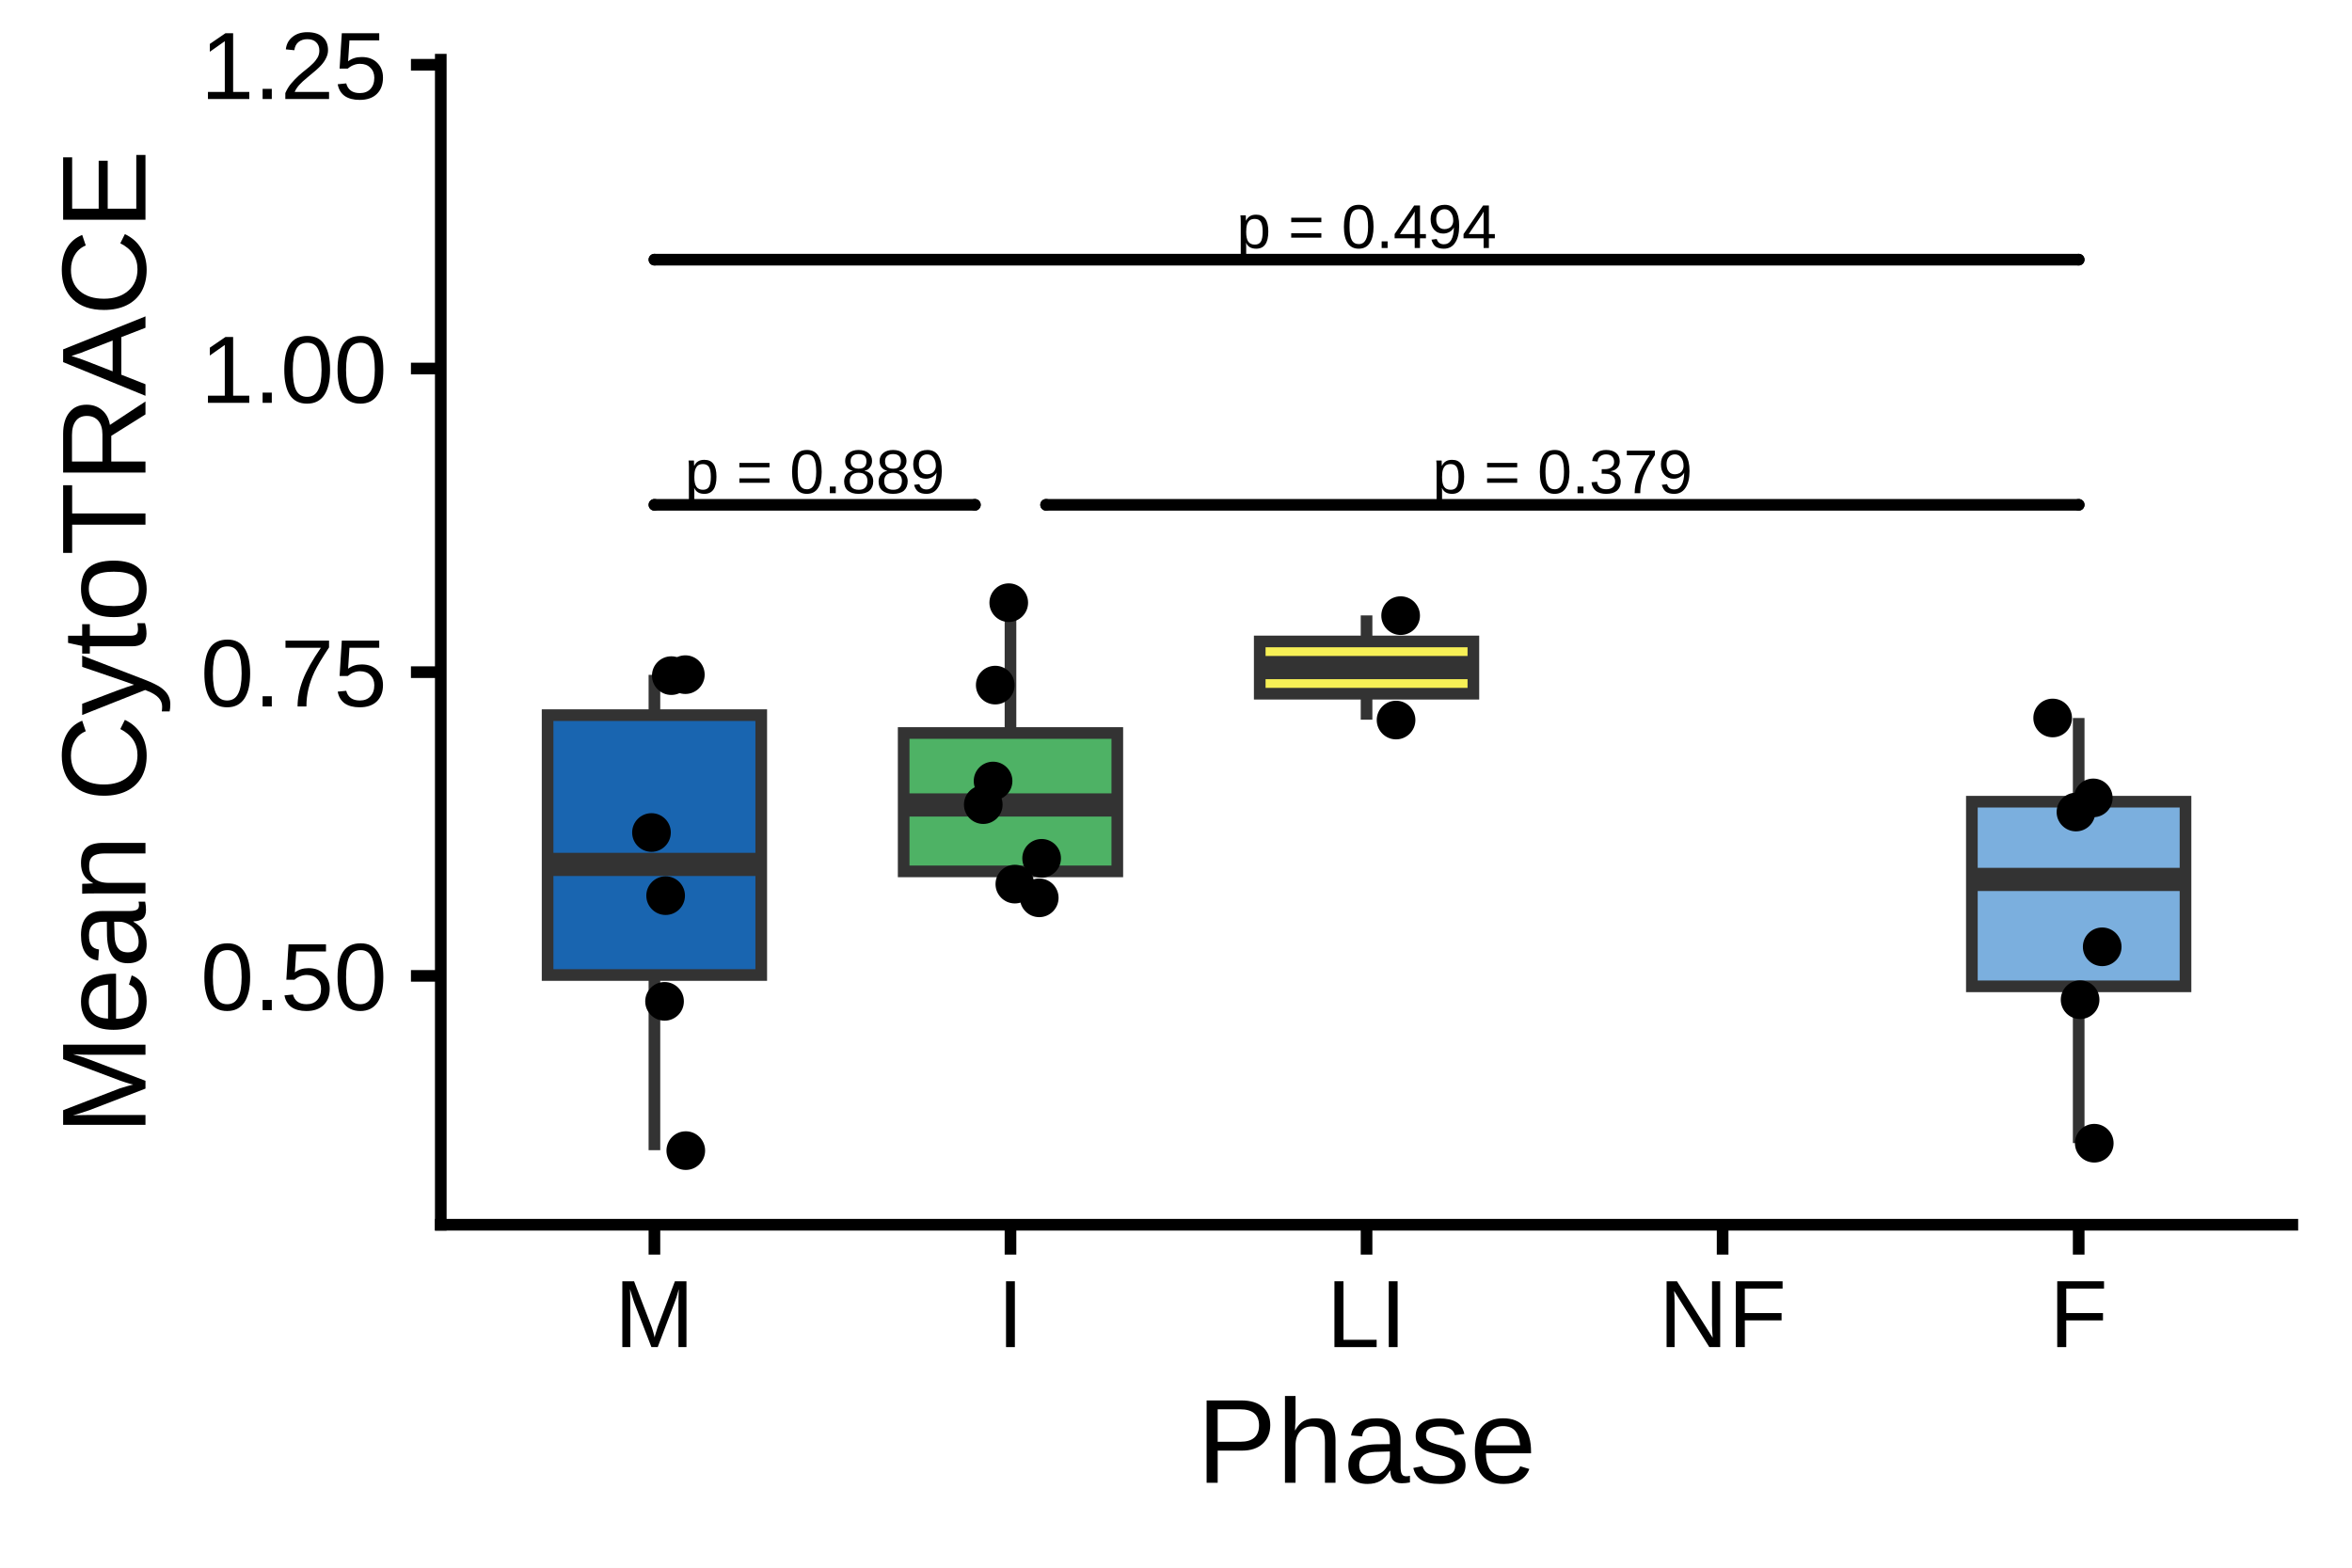
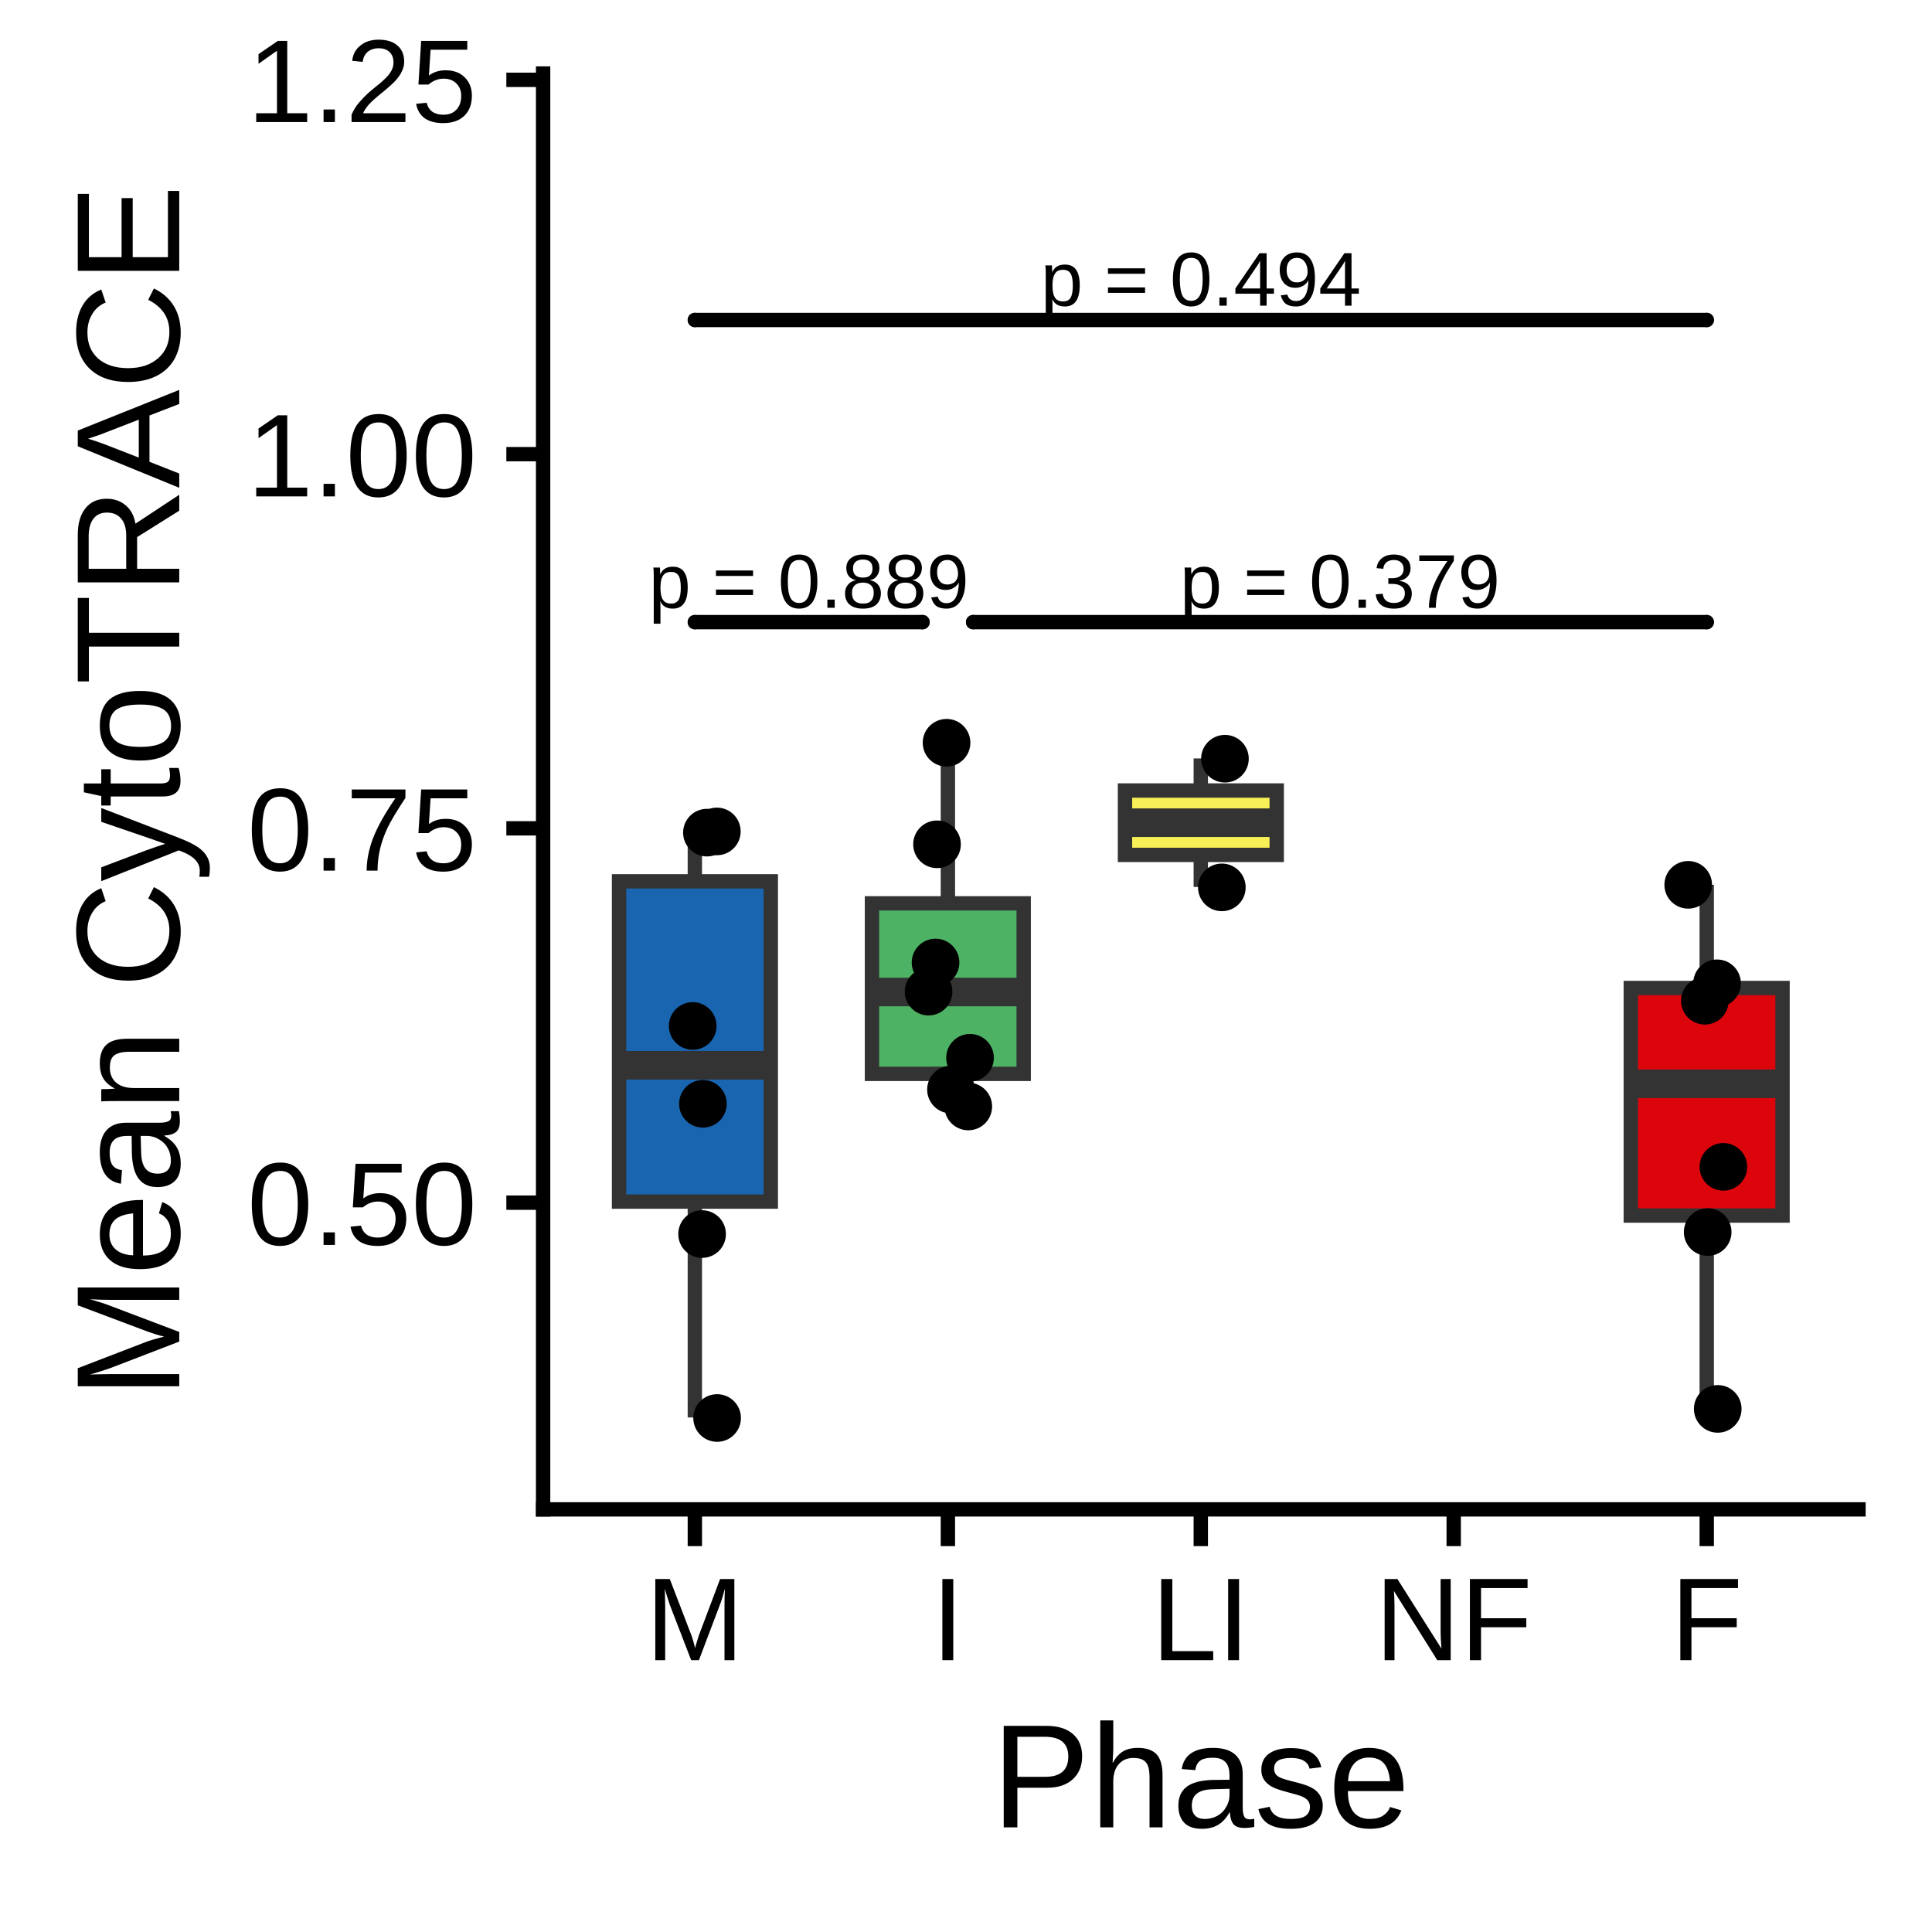
- <svg xmlns="http://www.w3.org/2000/svg" class="svglite" width="216.00pt" height="144.00pt" viewBox="0 0 216.00 144.00">
+ <svg xmlns="http://www.w3.org/2000/svg" class="svglite" width="144.00pt" height="144.00pt" viewBox="0 0 144.00 144.00">
  <defs>
    <style type="text/css">
    .svglite line, .svglite polyline, .svglite polygon, .svglite path, .svglite rect, .svglite circle {
      fill: none;
      stroke: #000000;
      stroke-linecap: round;
      stroke-linejoin: round;
      stroke-miterlimit: 10.00;
    }
    .svglite text {
      white-space: pre;
    }
  </style>
  </defs>
  <rect width="100%" height="100%" style="stroke: none; fill: #FFFFFF;" />
  <defs>
-     <clipPath id="cpMC4wMHwyMTYuMDB8MC4wMHwxNDQuMDA=">
-       <rect x="0.00" y="0.00" width="216.00" height="144.00" />
+     <clipPath id="cpMC4wMHwxNDQuMDB8MC4wMHwxNDQuMDA=">
+       <rect x="0.00" y="0.00" width="144.00" height="144.00" />
    </clipPath>
  </defs>
-   <g clip-path="url(#cpMC4wMHwyMTYuMDB8MC4wMHwxNDQuMDA=)">
-     <rect x="-0" y="0.00" width="216.00" height="144.00" style="stroke-width: 1.07; stroke: #FFFFFF; fill: #FFFFFF;" />
+   <g clip-path="url(#cpMC4wMHwxNDQuMDB8MC4wMHwxNDQuMDA=)">
+     <rect x="0.00" y="0.00" width="144.00" height="144.00" style="stroke-width: 1.07; stroke: #FFFFFF; fill: #FFFFFF;" />
  </g>
  <defs>
-     <clipPath id="cpNDAuNDh8MjEwLjUyfDUuNDh8MTEyLjUw">
-       <rect x="40.48" y="5.48" width="170.04" height="107.02" />
+     <clipPath id="cpNDAuNDh8MTM4LjUyfDUuNDh8MTEyLjUw">
+       <rect x="40.48" y="5.48" width="98.04" height="107.02" />
    </clipPath>
  </defs>
-   <g clip-path="url(#cpNDAuNDh8MjEwLjUyfDUuNDh8MTEyLjUw)">
-     <rect x="40.48" y="5.48" width="170.04" height="107.02" style="stroke-width: 1.07; stroke: none; fill: #FFFFFF;" />
-     <line x1="60.10" y1="65.69" x2="60.10" y2="61.99" style="stroke-width: 1.07; stroke: #333333; stroke-linecap: butt;" />
-     <line x1="60.10" y1="89.56" x2="60.10" y2="105.65" style="stroke-width: 1.07; stroke: #333333; stroke-linecap: butt;" />
-     <polygon points="50.29,65.69 50.29,89.56 69.91,89.56 69.91,65.69 50.29,65.69 " style="stroke-width: 1.07; stroke: #333333; stroke-linecap: butt; stroke-linejoin: miter; fill: #1965B0;" />
-     <line x1="50.29" y1="79.40" x2="69.91" y2="79.40" style="stroke-width: 2.13; stroke: #333333; stroke-linecap: butt; stroke-linejoin: miter;" />
-     <line x1="92.80" y1="67.33" x2="92.80" y2="55.37" style="stroke-width: 1.07; stroke: #333333; stroke-linecap: butt;" />
-     <line x1="92.80" y1="80.04" x2="92.80" y2="82.46" style="stroke-width: 1.07; stroke: #333333; stroke-linecap: butt;" />
-     <polygon points="82.99,67.33 82.99,80.04 102.61,80.04 102.61,67.33 82.99,67.33 " style="stroke-width: 1.07; stroke: #333333; stroke-linecap: butt; stroke-linejoin: miter; fill: #4EB265;" />
-     <line x1="82.99" y1="73.94" x2="102.61" y2="73.94" style="stroke-width: 2.13; stroke: #333333; stroke-linecap: butt; stroke-linejoin: miter;" />
-     <line x1="125.50" y1="58.92" x2="125.50" y2="56.53" style="stroke-width: 1.07; stroke: #333333; stroke-linecap: butt;" />
-     <line x1="125.50" y1="63.72" x2="125.50" y2="66.11" style="stroke-width: 1.07; stroke: #333333; stroke-linecap: butt;" />
-     <polygon points="115.69,58.92 115.69,63.72 135.31,63.72 135.31,58.92 115.69,58.92 " style="stroke-width: 1.07; stroke: #333333; stroke-linecap: butt; stroke-linejoin: miter; fill: #F7F056;" />
-     <line x1="115.69" y1="61.32" x2="135.31" y2="61.32" style="stroke-width: 2.13; stroke: #333333; stroke-linecap: butt; stroke-linejoin: miter;" />
-     <line x1="190.90" y1="73.64" x2="190.90" y2="65.95" style="stroke-width: 1.07; stroke: #333333; stroke-linecap: butt;" />
-     <line x1="190.90" y1="90.60" x2="190.90" y2="105.00" style="stroke-width: 1.07; stroke: #333333; stroke-linecap: butt;" />
-     <polygon points="181.09,73.64 181.09,90.60 200.71,90.60 200.71,73.64 181.09,73.64 " style="stroke-width: 1.07; stroke: #333333; stroke-linecap: butt; stroke-linejoin: miter; fill: #7BAFDE;" />
-     <line x1="181.09" y1="80.78" x2="200.71" y2="80.78" style="stroke-width: 2.13; stroke: #333333; stroke-linecap: butt; stroke-linejoin: miter;" />
-     <circle cx="128.21" cy="66.14" r="1.42" style="stroke-width: 0.71; fill: #000000;" />
-     <circle cx="95.66" cy="78.84" r="1.42" style="stroke-width: 0.71; fill: #000000;" />
-     <circle cx="91.40" cy="62.93" r="1.42" style="stroke-width: 0.71; fill: #000000;" />
-     <circle cx="193.06" cy="86.97" r="1.42" style="stroke-width: 0.71; fill: #000000;" />
-     <circle cx="61.03" cy="91.98" r="1.42" style="stroke-width: 0.71; fill: #000000;" />
-     <circle cx="191.03" cy="91.83" r="1.42" style="stroke-width: 0.71; fill: #000000;" />
-     <circle cx="61.65" cy="62.06" r="1.42" style="stroke-width: 0.71; fill: #000000;" />
-     <circle cx="188.51" cy="65.95" r="1.42" style="stroke-width: 0.71; fill: #000000;" />
-     <circle cx="61.13" cy="82.27" r="1.42" style="stroke-width: 0.71; fill: #000000;" />
-     <circle cx="192.24" cy="73.29" r="1.42" style="stroke-width: 0.71; fill: #000000;" />
-     <circle cx="59.83" cy="76.47" r="1.42" style="stroke-width: 0.71; fill: #000000;" />
-     <circle cx="192.33" cy="105.01" r="1.42" style="stroke-width: 0.71; fill: #000000;" />
-     <circle cx="62.94" cy="61.97" r="1.42" style="stroke-width: 0.71; fill: #000000;" />
-     <circle cx="91.20" cy="71.74" r="1.42" style="stroke-width: 0.71; fill: #000000;" />
-     <circle cx="190.65" cy="74.59" r="1.42" style="stroke-width: 0.71; fill: #000000;" />
-     <circle cx="62.98" cy="105.69" r="1.42" style="stroke-width: 0.71; fill: #000000;" />
-     <circle cx="128.63" cy="56.55" r="1.42" style="stroke-width: 0.71; fill: #000000;" />
-     <circle cx="90.30" cy="73.91" r="1.42" style="stroke-width: 0.71; fill: #000000;" />
-     <circle cx="92.64" cy="55.36" r="1.42" style="stroke-width: 0.71; fill: #000000;" />
-     <circle cx="93.20" cy="81.21" r="1.42" style="stroke-width: 0.71; fill: #000000;" />
-     <circle cx="95.44" cy="82.47" r="1.42" style="stroke-width: 0.71; fill: #000000;" />
-     <text x="74.82" y="45.30" text-anchor="middle" style="font-size: 5.69px; font-family: &quot;Arial&quot;;" textLength="23.85px" lengthAdjust="spacingAndGlyphs">p = 0.889</text>
-     <line x1="60.10" y1="46.37" x2="60.10" y2="46.37" style="stroke-width: 1.07;" />
-     <line x1="60.10" y1="46.37" x2="89.53" y2="46.37" style="stroke-width: 1.07;" />
-     <line x1="89.53" y1="46.37" x2="89.53" y2="46.37" style="stroke-width: 1.07;" />
-     <text x="143.49" y="45.30" text-anchor="middle" style="font-size: 5.69px; font-family: &quot;Arial&quot;;" textLength="23.85px" lengthAdjust="spacingAndGlyphs">p = 0.379</text>
-     <line x1="96.07" y1="46.37" x2="96.07" y2="46.37" style="stroke-width: 1.07;" />
-     <line x1="96.07" y1="46.37" x2="190.90" y2="46.37" style="stroke-width: 1.07;" />
-     <line x1="190.90" y1="46.37" x2="190.90" y2="46.37" style="stroke-width: 1.07;" />
-     <text x="125.50" y="22.78" text-anchor="middle" style="font-size: 5.69px; font-family: &quot;Arial&quot;;" textLength="23.85px" lengthAdjust="spacingAndGlyphs">p = 0.494</text>
-     <line x1="60.10" y1="23.85" x2="60.10" y2="23.85" style="stroke-width: 1.07;" />
-     <line x1="60.10" y1="23.85" x2="190.90" y2="23.85" style="stroke-width: 1.07;" />
-     <line x1="190.90" y1="23.85" x2="190.90" y2="23.85" style="stroke-width: 1.07;" />
+   <g clip-path="url(#cpNDAuNDh8MTM4LjUyfDUuNDh8MTEyLjUw)">
+     <rect x="40.48" y="5.48" width="98.04" height="107.02" style="stroke-width: 1.07; stroke: none; fill: #FFFFFF;" />
+     <line x1="51.79" y1="65.69" x2="51.79" y2="61.99" style="stroke-width: 1.07; stroke: #333333; stroke-linecap: butt;" />
+     <line x1="51.79" y1="89.56" x2="51.79" y2="105.65" style="stroke-width: 1.07; stroke: #333333; stroke-linecap: butt;" />
+     <polygon points="46.14,65.69 46.14,89.56 57.45,89.56 57.45,65.69 46.14,65.69 " style="stroke-width: 1.07; stroke: #333333; stroke-linecap: butt; stroke-linejoin: miter; fill: #1965B0;" />
+     <line x1="46.14" y1="79.40" x2="57.45" y2="79.40" style="stroke-width: 2.13; stroke: #333333; stroke-linecap: butt; stroke-linejoin: miter;" />
+     <line x1="70.65" y1="67.33" x2="70.65" y2="55.37" style="stroke-width: 1.07; stroke: #333333; stroke-linecap: butt;" />
+     <line x1="70.65" y1="80.04" x2="70.65" y2="82.46" style="stroke-width: 1.07; stroke: #333333; stroke-linecap: butt;" />
+     <polygon points="64.99,67.33 64.99,80.04 76.30,80.04 76.30,67.33 64.99,67.33 " style="stroke-width: 1.07; stroke: #333333; stroke-linecap: butt; stroke-linejoin: miter; fill: #4EB265;" />
+     <line x1="64.99" y1="73.94" x2="76.30" y2="73.94" style="stroke-width: 2.13; stroke: #333333; stroke-linecap: butt; stroke-linejoin: miter;" />
+     <line x1="89.50" y1="58.92" x2="89.50" y2="56.53" style="stroke-width: 1.07; stroke: #333333; stroke-linecap: butt;" />
+     <line x1="89.50" y1="63.72" x2="89.50" y2="66.11" style="stroke-width: 1.07; stroke: #333333; stroke-linecap: butt;" />
+     <polygon points="83.85,58.92 83.85,63.72 95.16,63.72 95.16,58.92 83.85,58.92 " style="stroke-width: 1.07; stroke: #333333; stroke-linecap: butt; stroke-linejoin: miter; fill: #F7F056;" />
+     <line x1="83.85" y1="61.32" x2="95.16" y2="61.32" style="stroke-width: 2.13; stroke: #333333; stroke-linecap: butt; stroke-linejoin: miter;" />
+     <line x1="127.21" y1="73.64" x2="127.21" y2="65.95" style="stroke-width: 1.07; stroke: #333333; stroke-linecap: butt;" />
+     <line x1="127.21" y1="90.60" x2="127.21" y2="105.00" style="stroke-width: 1.07; stroke: #333333; stroke-linecap: butt;" />
+     <polygon points="121.55,73.64 121.55,90.60 132.86,90.60 132.86,73.64 121.55,73.64 " style="stroke-width: 1.07; stroke: #333333; stroke-linecap: butt; stroke-linejoin: miter; fill: #DC050C;" />
+     <line x1="121.55" y1="80.78" x2="132.86" y2="80.78" style="stroke-width: 2.13; stroke: #333333; stroke-linecap: butt; stroke-linejoin: miter;" />
+     <circle cx="91.07" cy="66.14" r="1.42" style="stroke-width: 0.71; fill: #000000;" />
+     <circle cx="72.30" cy="78.84" r="1.42" style="stroke-width: 0.71; fill: #000000;" />
+     <circle cx="69.84" cy="62.93" r="1.42" style="stroke-width: 0.71; fill: #000000;" />
+     <circle cx="128.45" cy="86.97" r="1.42" style="stroke-width: 0.71; fill: #000000;" />
+     <circle cx="52.33" cy="91.98" r="1.42" style="stroke-width: 0.71; fill: #000000;" />
+     <circle cx="127.28" cy="91.83" r="1.42" style="stroke-width: 0.71; fill: #000000;" />
+     <circle cx="52.69" cy="62.06" r="1.42" style="stroke-width: 0.71; fill: #000000;" />
+     <circle cx="125.83" cy="65.95" r="1.42" style="stroke-width: 0.71; fill: #000000;" />
+     <circle cx="52.39" cy="82.27" r="1.42" style="stroke-width: 0.71; fill: #000000;" />
+     <circle cx="127.98" cy="73.29" r="1.42" style="stroke-width: 0.71; fill: #000000;" />
+     <circle cx="51.63" cy="76.47" r="1.42" style="stroke-width: 0.71; fill: #000000;" />
+     <circle cx="128.03" cy="105.01" r="1.42" style="stroke-width: 0.71; fill: #000000;" />
+     <circle cx="53.43" cy="61.97" r="1.42" style="stroke-width: 0.71; fill: #000000;" />
+     <circle cx="69.73" cy="71.74" r="1.42" style="stroke-width: 0.71; fill: #000000;" />
+     <circle cx="127.07" cy="74.59" r="1.42" style="stroke-width: 0.71; fill: #000000;" />
+     <circle cx="53.45" cy="105.69" r="1.42" style="stroke-width: 0.71; fill: #000000;" />
+     <circle cx="91.30" cy="56.55" r="1.42" style="stroke-width: 0.71; fill: #000000;" />
+     <circle cx="69.21" cy="73.91" r="1.42" style="stroke-width: 0.71; fill: #000000;" />
+     <circle cx="70.55" cy="55.36" r="1.42" style="stroke-width: 0.71; fill: #000000;" />
+     <circle cx="70.88" cy="81.21" r="1.42" style="stroke-width: 0.71; fill: #000000;" />
+     <circle cx="72.17" cy="82.47" r="1.42" style="stroke-width: 0.71; fill: #000000;" />
+     <text x="60.28" y="45.30" text-anchor="middle" style="font-size: 5.69px; font-family: &quot;Arial&quot;;" textLength="23.85px" lengthAdjust="spacingAndGlyphs">p = 0.889</text>
+     <line x1="51.79" y1="46.37" x2="51.79" y2="46.37" style="stroke-width: 1.07;" />
+     <line x1="51.79" y1="46.37" x2="68.76" y2="46.37" style="stroke-width: 1.07;" />
+     <line x1="68.76" y1="46.37" x2="68.76" y2="46.37" style="stroke-width: 1.07;" />
+     <text x="99.87" y="45.30" text-anchor="middle" style="font-size: 5.69px; font-family: &quot;Arial&quot;;" textLength="23.85px" lengthAdjust="spacingAndGlyphs">p = 0.379</text>
+     <line x1="72.53" y1="46.37" x2="72.53" y2="46.37" style="stroke-width: 1.07;" />
+     <line x1="72.53" y1="46.37" x2="127.21" y2="46.37" style="stroke-width: 1.07;" />
+     <line x1="127.21" y1="46.37" x2="127.21" y2="46.37" style="stroke-width: 1.07;" />
+     <text x="89.50" y="22.78" text-anchor="middle" style="font-size: 5.69px; font-family: &quot;Arial&quot;;" textLength="23.85px" lengthAdjust="spacingAndGlyphs">p = 0.494</text>
+     <line x1="51.79" y1="23.85" x2="51.79" y2="23.85" style="stroke-width: 1.07;" />
+     <line x1="51.79" y1="23.85" x2="127.21" y2="23.85" style="stroke-width: 1.07;" />
+     <line x1="127.21" y1="23.85" x2="127.21" y2="23.85" style="stroke-width: 1.07;" />
  </g>
-   <g clip-path="url(#cpMC4wMHwyMTYuMDB8MC4wMHwxNDQuMDA=)">
+   <g clip-path="url(#cpMC4wMHwxNDQuMDB8MC4wMHwxNDQuMDA=)">
    <polyline points="40.48,112.50 40.48,5.48 " style="stroke-width: 1.07; stroke-linecap: square;" />
    <text x="35.55" y="92.79" text-anchor="end" style="font-size: 8.80px; font-family: &quot;Arial&quot;;" textLength="17.14px" lengthAdjust="spacingAndGlyphs">0.50</text>
    <text x="35.55" y="64.89" text-anchor="end" style="font-size: 8.80px; font-family: &quot;Arial&quot;;" textLength="17.14px" lengthAdjust="spacingAndGlyphs">0.75</text>
    <text x="35.55" y="37.00" text-anchor="end" style="font-size: 8.80px; font-family: &quot;Arial&quot;;" textLength="17.14px" lengthAdjust="spacingAndGlyphs">1.00</text>
    <text x="35.55" y="9.10" text-anchor="end" style="font-size: 8.80px; font-family: &quot;Arial&quot;;" textLength="17.14px" lengthAdjust="spacingAndGlyphs">1.25</text>
    <polyline points="37.74,89.64 40.48,89.64 " style="stroke-width: 1.07; stroke-linecap: butt;" />
    <polyline points="37.74,61.74 40.48,61.74 " style="stroke-width: 1.07; stroke-linecap: butt;" />
    <polyline points="37.74,33.85 40.48,33.85 " style="stroke-width: 1.07; stroke-linecap: butt;" />
    <polyline points="37.74,5.95 40.48,5.95 " style="stroke-width: 1.07; stroke-linecap: butt;" />
-     <polyline points="40.48,112.50 210.52,112.50 " style="stroke-width: 1.07; stroke-linecap: square;" />
-     <polyline points="60.10,115.24 60.10,112.50 " style="stroke-width: 1.07; stroke-linecap: butt;" />
-     <polyline points="92.80,115.24 92.80,112.50 " style="stroke-width: 1.07; stroke-linecap: butt;" />
-     <polyline points="125.50,115.24 125.50,112.50 " style="stroke-width: 1.07; stroke-linecap: butt;" />
-     <polyline points="158.20,115.24 158.20,112.50 " style="stroke-width: 1.07; stroke-linecap: butt;" />
-     <polyline points="190.90,115.24 190.90,112.50 " style="stroke-width: 1.07; stroke-linecap: butt;" />
-     <text x="60.10" y="123.74" text-anchor="middle" style="font-size: 8.80px; font-family: &quot;Arial&quot;;" textLength="7.33px" lengthAdjust="spacingAndGlyphs">M</text>
-     <text x="92.80" y="123.74" text-anchor="middle" style="font-size: 8.80px; font-family: &quot;Arial&quot;;" textLength="2.45px" lengthAdjust="spacingAndGlyphs">I</text>
-     <text x="125.50" y="123.74" text-anchor="middle" style="font-size: 8.80px; font-family: &quot;Arial&quot;;" textLength="7.34px" lengthAdjust="spacingAndGlyphs">LI</text>
-     <text x="158.20" y="123.74" text-anchor="middle" style="font-size: 8.80px; font-family: &quot;Arial&quot;;" textLength="11.72px" lengthAdjust="spacingAndGlyphs">NF</text>
-     <text x="190.90" y="123.74" text-anchor="middle" style="font-size: 8.80px; font-family: &quot;Arial&quot;;" textLength="5.37px" lengthAdjust="spacingAndGlyphs">F</text>
-     <text x="125.50" y="136.20" text-anchor="middle" style="font-size: 11.00px; font-family: &quot;Arial&quot;;" textLength="31.20px" lengthAdjust="spacingAndGlyphs">Phase</text>
+     <polyline points="40.48,112.50 138.52,112.50 " style="stroke-width: 1.07; stroke-linecap: square;" />
+     <polyline points="51.79,115.24 51.79,112.50 " style="stroke-width: 1.07; stroke-linecap: butt;" />
+     <polyline points="70.65,115.24 70.65,112.50 " style="stroke-width: 1.07; stroke-linecap: butt;" />
+     <polyline points="89.50,115.24 89.50,112.50 " style="stroke-width: 1.07; stroke-linecap: butt;" />
+     <polyline points="108.35,115.24 108.35,112.50 " style="stroke-width: 1.07; stroke-linecap: butt;" />
+     <polyline points="127.21,115.24 127.21,112.50 " style="stroke-width: 1.07; stroke-linecap: butt;" />
+     <text x="51.79" y="123.74" text-anchor="middle" style="font-size: 8.80px; font-family: &quot;Arial&quot;;" textLength="7.33px" lengthAdjust="spacingAndGlyphs">M</text>
+     <text x="70.65" y="123.74" text-anchor="middle" style="font-size: 8.80px; font-family: &quot;Arial&quot;;" textLength="2.45px" lengthAdjust="spacingAndGlyphs">I</text>
+     <text x="89.50" y="123.74" text-anchor="middle" style="font-size: 8.80px; font-family: &quot;Arial&quot;;" textLength="7.34px" lengthAdjust="spacingAndGlyphs">LI</text>
+     <text x="108.35" y="123.74" text-anchor="middle" style="font-size: 8.80px; font-family: &quot;Arial&quot;;" textLength="11.72px" lengthAdjust="spacingAndGlyphs">NF</text>
+     <text x="127.21" y="123.74" text-anchor="middle" style="font-size: 8.80px; font-family: &quot;Arial&quot;;" textLength="5.37px" lengthAdjust="spacingAndGlyphs">F</text>
+     <text x="89.50" y="136.20" text-anchor="middle" style="font-size: 11.00px; font-family: &quot;Arial&quot;;" textLength="31.20px" lengthAdjust="spacingAndGlyphs">Phase</text>
    <text transform="translate(13.36,58.99) rotate(-90)" text-anchor="middle" style="font-size: 11.00px; font-family: &quot;Arial&quot;;" textLength="90.48px" lengthAdjust="spacingAndGlyphs">Mean CytoTRACE</text>
  </g>
</svg>
